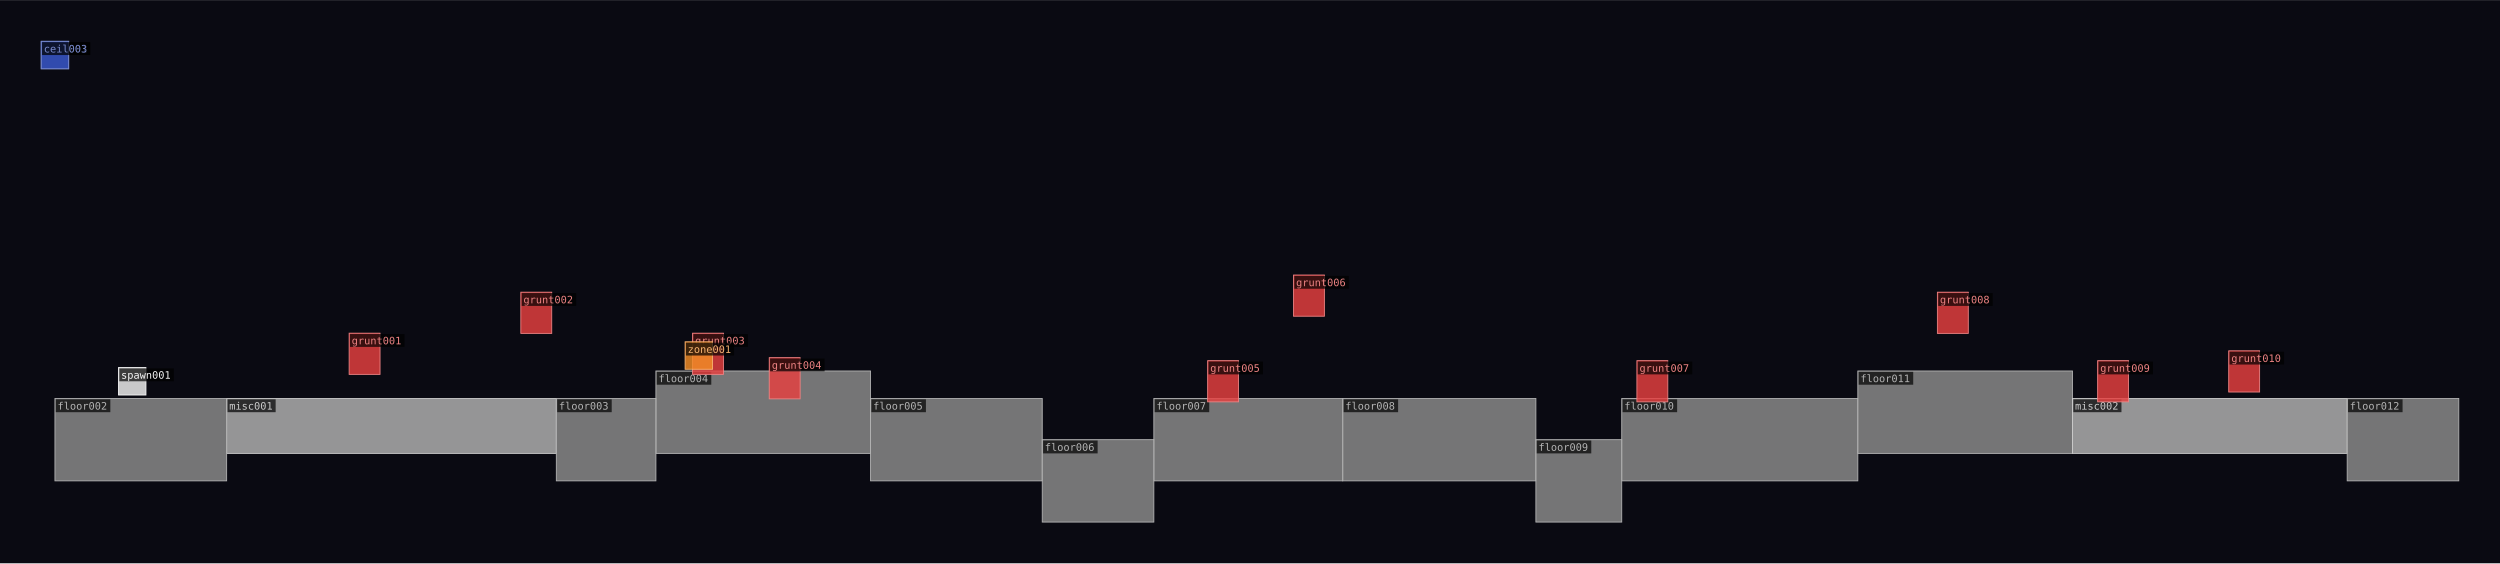
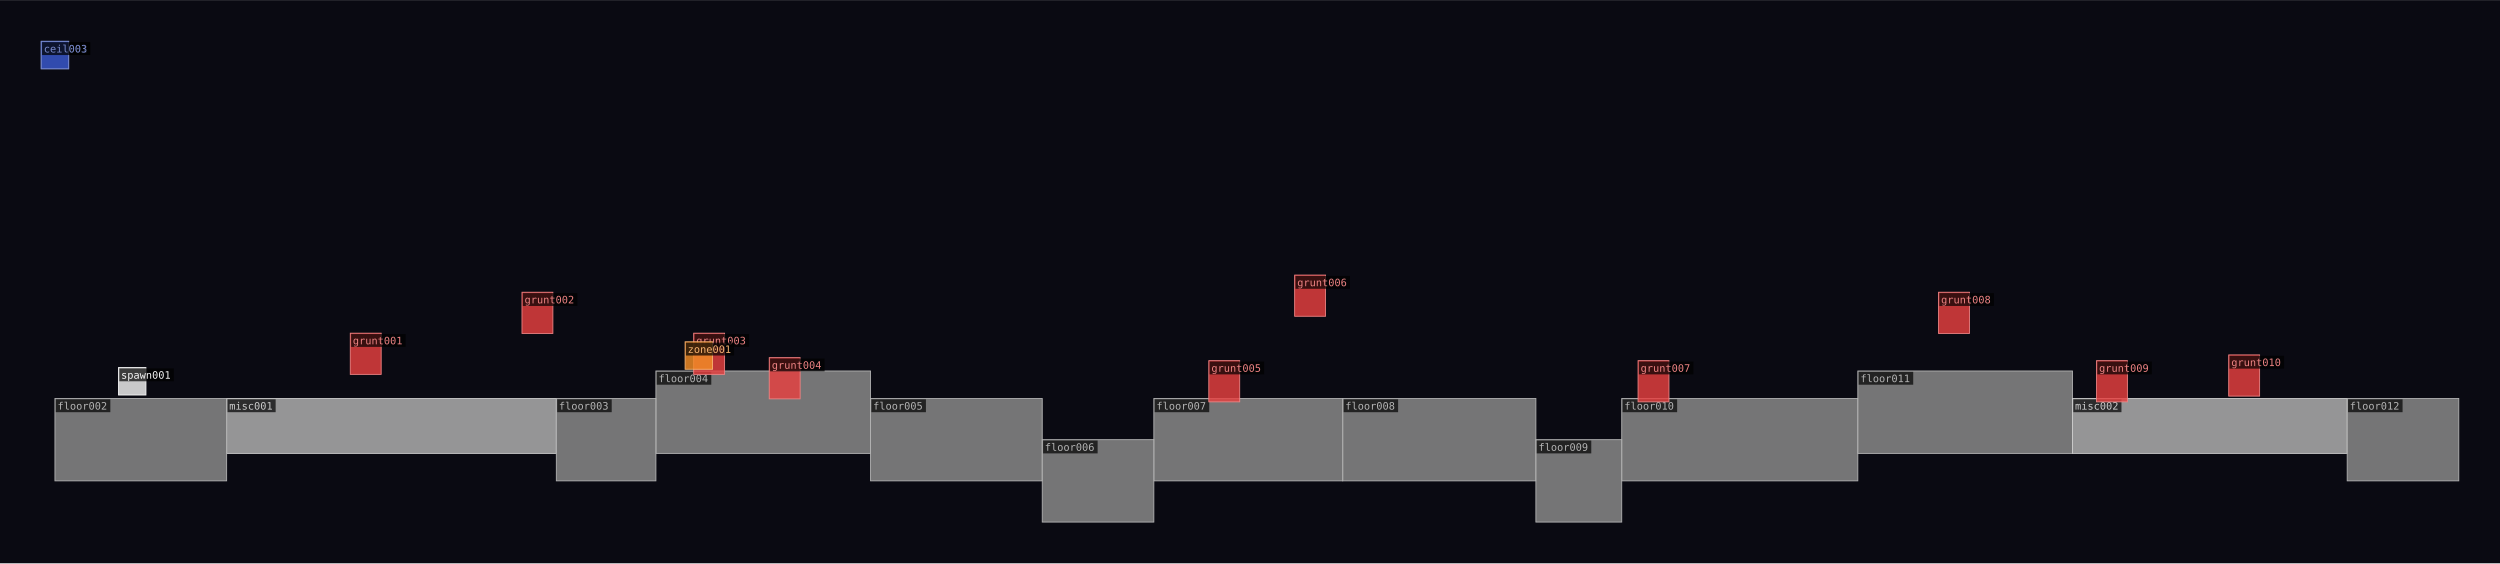
<svg xmlns="http://www.w3.org/2000/svg" viewBox="-128 -128 5824 1312" width="2800" height="631" font-family="monospace">
  <rect x="-128" y="-128" width="5824" height="1312" fill="#0a0a12" />
  <rect x="3650" y="800" width="550" height="192" fill="#8c8c8c" fill-opacity="0.82" stroke="#b4b4b4" stroke-width="2" />
  <rect x="3652" y="802" width="127.04" height="30" fill="#000000" fill-opacity="0.7" />
  <text x="3656" y="826" font-size="24" fill="#b4b4b4">floor010</text>
  <rect x="400" y="800" width="768" height="128" fill="#b3b3b3" fill-opacity="0.82" stroke="#cdcdcd" stroke-width="2" />
  <rect x="402" y="802" width="112.16" height="30" fill="#000000" fill-opacity="0.7" />
  <text x="406" y="826" font-size="24" fill="#cdcdcd">misc001</text>
  <rect x="1400" y="736" width="500" height="192" fill="#8c8c8c" fill-opacity="0.82" stroke="#b4b4b4" stroke-width="2" />
  <rect x="1402" y="738" width="127.04" height="30" fill="#000000" fill-opacity="0.7" />
  <text x="1406" y="762" font-size="24" fill="#b4b4b4">floor004</text>
  <rect x="4200" y="736" width="500" height="192" fill="#8c8c8c" fill-opacity="0.82" stroke="#b4b4b4" stroke-width="2" />
  <rect x="4202" y="738" width="127.04" height="30" fill="#000000" fill-opacity="0.7" />
  <text x="4206" y="762" font-size="24" fill="#b4b4b4">floor011</text>
  <rect x="3000" y="800" width="450" height="192" fill="#8c8c8c" fill-opacity="0.82" stroke="#b4b4b4" stroke-width="2" />
  <rect x="3002" y="802" width="127.04" height="30" fill="#000000" fill-opacity="0.7" />
  <text x="3006" y="826" font-size="24" fill="#b4b4b4">floor008</text>
  <rect x="2560" y="800" width="440" height="192" fill="#8c8c8c" fill-opacity="0.82" stroke="#b4b4b4" stroke-width="2" />
  <rect x="2562" y="802" width="127.04" height="30" fill="#000000" fill-opacity="0.7" />
  <text x="2566" y="826" font-size="24" fill="#b4b4b4">floor007</text>
  <rect x="4700" y="800" width="640" height="128" fill="#b3b3b3" fill-opacity="0.82" stroke="#cdcdcd" stroke-width="2" />
  <rect x="4702" y="802" width="112.16" height="30" fill="#000000" fill-opacity="0.7" />
  <text x="4706" y="826" font-size="24" fill="#cdcdcd">misc002</text>
  <rect x="0" y="800" width="400" height="192" fill="#8c8c8c" fill-opacity="0.82" stroke="#b4b4b4" stroke-width="2" />
  <rect x="2" y="802" width="127.04" height="30" fill="#000000" fill-opacity="0.7" />
  <text x="6" y="826" font-size="24" fill="#b4b4b4">floor002</text>
  <rect x="1900" y="800" width="400" height="192" fill="#8c8c8c" fill-opacity="0.82" stroke="#b4b4b4" stroke-width="2" />
  <rect x="1902" y="802" width="127.04" height="30" fill="#000000" fill-opacity="0.7" />
  <text x="1906" y="826" font-size="24" fill="#b4b4b4">floor005</text>
  <rect x="2300" y="896" width="260" height="192" fill="#8c8c8c" fill-opacity="0.82" stroke="#b4b4b4" stroke-width="2" />
  <rect x="2302" y="898" width="127.04" height="30" fill="#000000" fill-opacity="0.7" />
  <text x="2306" y="922" font-size="24" fill="#b4b4b4">floor006</text>
  <rect x="5340" y="800" width="260" height="192" fill="#8c8c8c" fill-opacity="0.82" stroke="#b4b4b4" stroke-width="2" />
  <rect x="5342" y="802" width="127.04" height="30" fill="#000000" fill-opacity="0.7" />
  <text x="5346" y="826" font-size="24" fill="#b4b4b4">floor012</text>
  <rect x="1168" y="800" width="232" height="192" fill="#8c8c8c" fill-opacity="0.82" stroke="#b4b4b4" stroke-width="2" />
  <rect x="1170" y="802" width="127.04" height="30" fill="#000000" fill-opacity="0.7" />
  <text x="1174" y="826" font-size="24" fill="#b4b4b4">floor003</text>
  <rect x="3450" y="896" width="200" height="192" fill="#8c8c8c" fill-opacity="0.82" stroke="#b4b4b4" stroke-width="2" />
  <rect x="3452" y="898" width="127.04" height="30" fill="#000000" fill-opacity="0.7" />
  <text x="3456" y="922" font-size="24" fill="#b4b4b4">floor009</text>
-   <rect x="4758.66" y="711.93" width="72" height="96" fill="#e64040" fill-opacity="0.82" stroke="#ee8383" stroke-width="2" />
-   <rect x="4760.66" y="713.93" width="127.04" height="30" fill="#000000" fill-opacity="0.7" />
-   <text x="4764.66" y="737.93" font-size="24" fill="#ee8383">grunt009</text>
-   <rect x="1085.33" y="552.44" width="72" height="96" fill="#e64040" fill-opacity="0.82" stroke="#ee8383" stroke-width="2" />
-   <rect x="1087.33" y="554.44" width="127.04" height="30" fill="#000000" fill-opacity="0.7" />
-   <text x="1091.33" y="578.44" font-size="24" fill="#ee8383">grunt002</text>
-   <rect x="2885.33" y="512.44" width="72" height="96" fill="#e64040" fill-opacity="0.82" stroke="#ee8383" stroke-width="2" />
-   <rect x="2887.33" y="514.44" width="127.04" height="30" fill="#000000" fill-opacity="0.7" />
-   <text x="2891.33" y="538.44" font-size="24" fill="#ee8383">grunt006</text>
-   <rect x="4385.34" y="552.44" width="72" height="96" fill="#e64040" fill-opacity="0.82" stroke="#ee8383" stroke-width="2" />
-   <rect x="4387.34" y="554.44" width="127.04" height="30" fill="#000000" fill-opacity="0.7" />
-   <text x="4391.34" y="578.44" font-size="24" fill="#ee8383">grunt008</text>
+   <rect x="4756" y="711.93" width="72" height="96" fill="#e64040" fill-opacity="0.82" stroke="#ee8383" stroke-width="2" />
+   <rect x="4758" y="713.93" width="127.04" height="30" fill="#000000" fill-opacity="0.7" />
+   <text x="4762" y="737.93" font-size="24" fill="#ee8383">grunt009</text>
+   <rect x="1088" y="552.55" width="72" height="96" fill="#e64040" fill-opacity="0.82" stroke="#ee8383" stroke-width="2" />
+   <rect x="1090" y="554.55" width="127.04" height="30" fill="#000000" fill-opacity="0.7" />
+   <text x="1094" y="578.55" font-size="24" fill="#ee8383">grunt002</text>
+   <rect x="2888" y="512.55" width="72" height="96" fill="#e64040" fill-opacity="0.82" stroke="#ee8383" stroke-width="2" />
+   <rect x="2890" y="514.55" width="127.04" height="30" fill="#000000" fill-opacity="0.7" />
+   <text x="2894" y="538.55" font-size="24" fill="#ee8383">grunt006</text>
+   <rect x="4388" y="552.55" width="72" height="96" fill="#e64040" fill-opacity="0.82" stroke="#ee8383" stroke-width="2" />
+   <rect x="4390" y="554.55" width="127.04" height="30" fill="#000000" fill-opacity="0.7" />
+   <text x="4394" y="578.55" font-size="24" fill="#ee8383">grunt008</text>
  <rect x="1664" y="704.94" width="72" height="96" fill="#e64040" fill-opacity="0.82" stroke="#ee8383" stroke-width="2" />
  <rect x="1666" y="706.94" width="127.04" height="30" fill="#000000" fill-opacity="0.7" />
  <text x="1670" y="730.94" font-size="24" fill="#ee8383">grunt004</text>
-   <rect x="5064" y="689.02" width="72" height="96" fill="#e64040" fill-opacity="0.82" stroke="#ee8383" stroke-width="2" />
-   <rect x="5066" y="691.02" width="127.04" height="30" fill="#000000" fill-opacity="0.7" />
-   <text x="5070" y="715.02" font-size="24" fill="#ee8383">grunt010</text>
-   <rect x="3685.33" y="711.93" width="72" height="96" fill="#e64040" fill-opacity="0.82" stroke="#ee8383" stroke-width="2" />
-   <rect x="3687.33" y="713.93" width="127.04" height="30" fill="#000000" fill-opacity="0.7" />
-   <text x="3691.33" y="737.93" font-size="24" fill="#ee8383">grunt007</text>
-   <rect x="2685.33" y="711.93" width="72" height="96" fill="#e64040" fill-opacity="0.82" stroke="#ee8383" stroke-width="2" />
-   <rect x="2687.33" y="713.93" width="127.04" height="30" fill="#000000" fill-opacity="0.7" />
-   <text x="2691.33" y="737.93" font-size="24" fill="#ee8383">grunt005</text>
-   <rect x="1485.33" y="647.93" width="72" height="96" fill="#e64040" fill-opacity="0.82" stroke="#ee8383" stroke-width="2" />
-   <rect x="1487.33" y="649.93" width="127.04" height="30" fill="#000000" fill-opacity="0.7" />
-   <text x="1491.33" y="673.93" font-size="24" fill="#ee8383">grunt003</text>
-   <rect x="685.33" y="647.93" width="72" height="96" fill="#e64040" fill-opacity="0.82" stroke="#ee8383" stroke-width="2" />
-   <rect x="687.33" y="649.93" width="127.04" height="30" fill="#000000" fill-opacity="0.7" />
-   <text x="691.33" y="673.93" font-size="24" fill="#ee8383">grunt001</text>
+   <rect x="5064" y="698.55" width="72" height="96" fill="#e64040" fill-opacity="0.82" stroke="#ee8383" stroke-width="2" />
+   <rect x="5066" y="700.55" width="127.04" height="30" fill="#000000" fill-opacity="0.7" />
+   <text x="5070" y="724.55" font-size="24" fill="#ee8383">grunt010</text>
+   <rect x="3688" y="711.93" width="72" height="96" fill="#e64040" fill-opacity="0.82" stroke="#ee8383" stroke-width="2" />
+   <rect x="3690" y="713.93" width="127.04" height="30" fill="#000000" fill-opacity="0.7" />
+   <text x="3694" y="737.93" font-size="24" fill="#ee8383">grunt007</text>
+   <rect x="2688" y="711.93" width="72" height="96" fill="#e64040" fill-opacity="0.82" stroke="#ee8383" stroke-width="2" />
+   <rect x="2690" y="713.93" width="127.04" height="30" fill="#000000" fill-opacity="0.7" />
+   <text x="2694" y="737.93" font-size="24" fill="#ee8383">grunt005</text>
+   <rect x="1488" y="647.93" width="72" height="96" fill="#e64040" fill-opacity="0.82" stroke="#ee8383" stroke-width="2" />
+   <rect x="1490" y="649.93" width="127.04" height="30" fill="#000000" fill-opacity="0.7" />
+   <text x="1494" y="673.93" font-size="24" fill="#ee8383">grunt003</text>
+   <rect x="688" y="647.93" width="72" height="96" fill="#e64040" fill-opacity="0.82" stroke="#ee8383" stroke-width="2" />
+   <rect x="690" y="649.93" width="127.04" height="30" fill="#000000" fill-opacity="0.7" />
+   <text x="694" y="673.93" font-size="24" fill="#ee8383">grunt001</text>
  <rect x="-32" y="-32" width="64" height="64" fill="#334db3" fill-opacity="0.82" stroke="#7a8bcd" stroke-width="2" />
  <rect x="-30" y="-30" width="112.16" height="30" fill="#000000" fill-opacity="0.7" />
  <text x="-26" y="-6" font-size="24" fill="#7a8bcd">ceil001</text>
  <rect x="-32" y="-32" width="64" height="64" fill="#334db3" fill-opacity="0.82" stroke="#7a8bcd" stroke-width="2" />
  <rect x="-30" y="-30" width="112.16" height="30" fill="#000000" fill-opacity="0.7" />
  <text x="-26" y="-6" font-size="24" fill="#7a8bcd">ceil003</text>
  <rect x="1468" y="668" width="64" height="64" fill="#f28c26" fill-opacity="0.82" stroke="#f7b472" stroke-width="2" />
  <rect x="1470" y="670" width="112.16" height="30" fill="#000000" fill-opacity="0.7" />
  <text x="1474" y="694" font-size="24" fill="#f7b472">zone001</text>
  <rect x="148" y="728" width="64" height="64" fill="#f2f2f2" fill-opacity="0.82" stroke="#f7f7f7" stroke-width="2" />
  <rect x="150" y="730" width="127.04" height="30" fill="#000000" fill-opacity="0.7" />
  <text x="154" y="754" font-size="24" fill="#f7f7f7">spawn001</text>
</svg>
